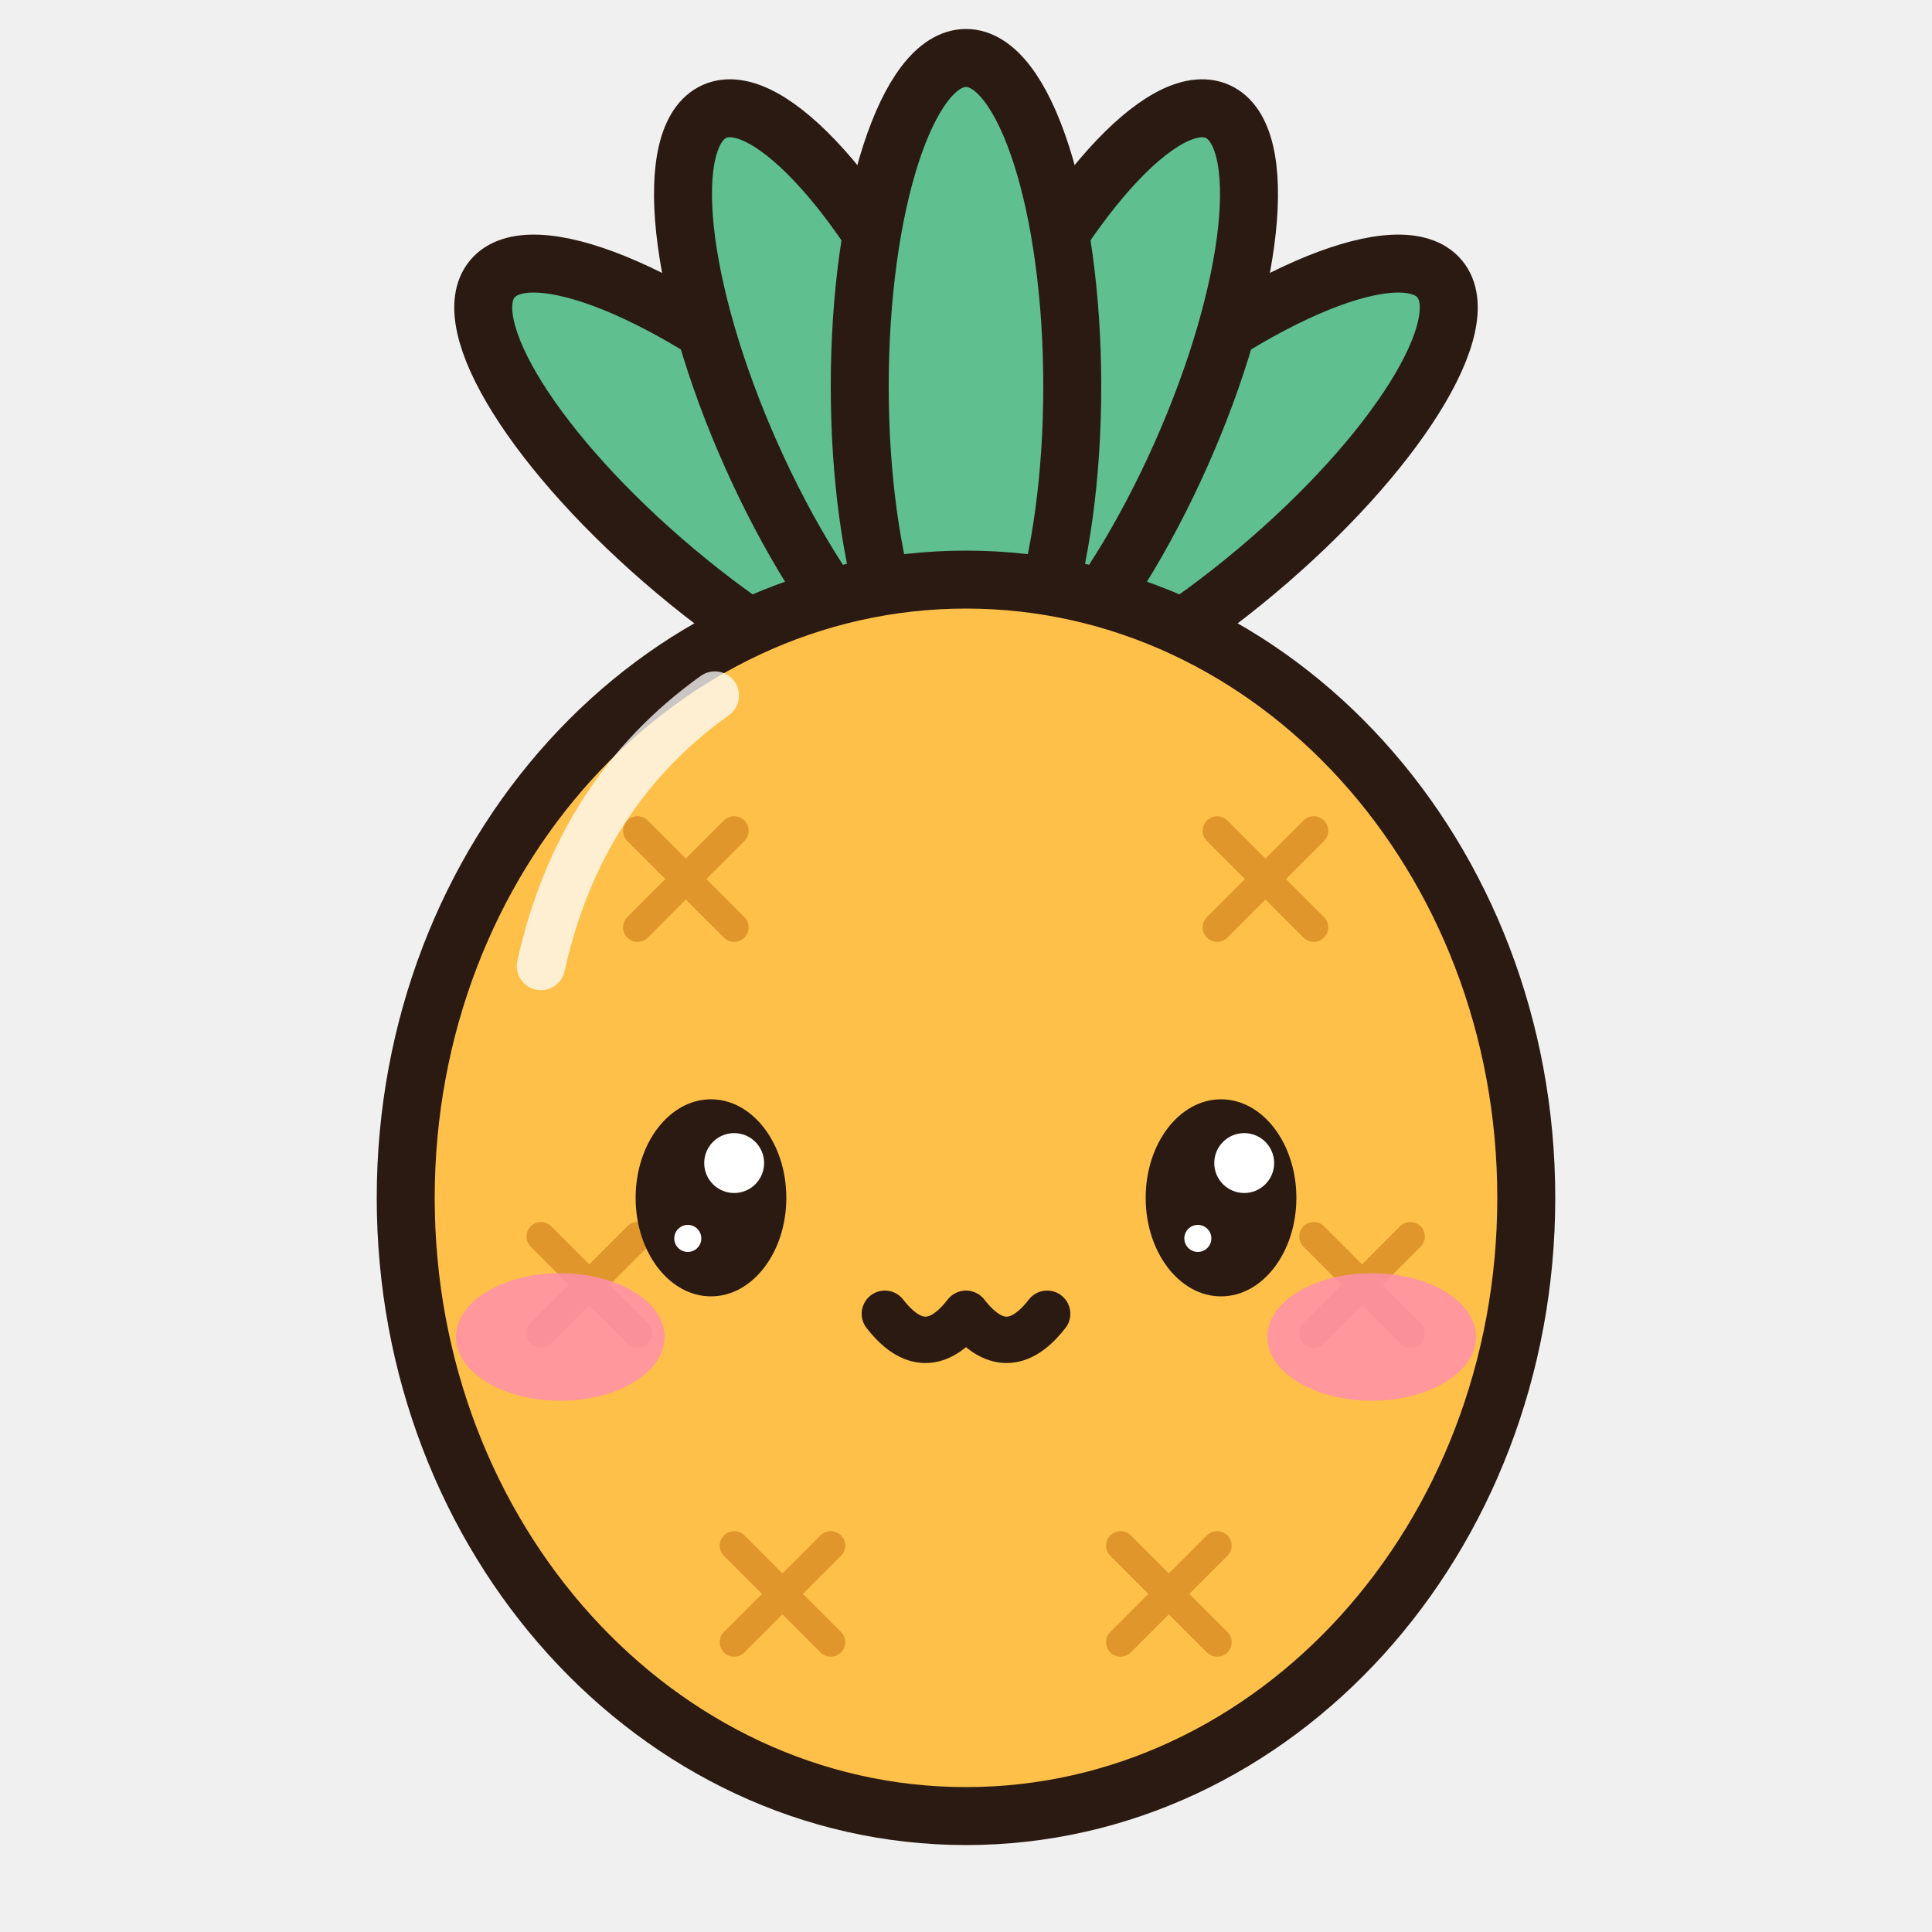
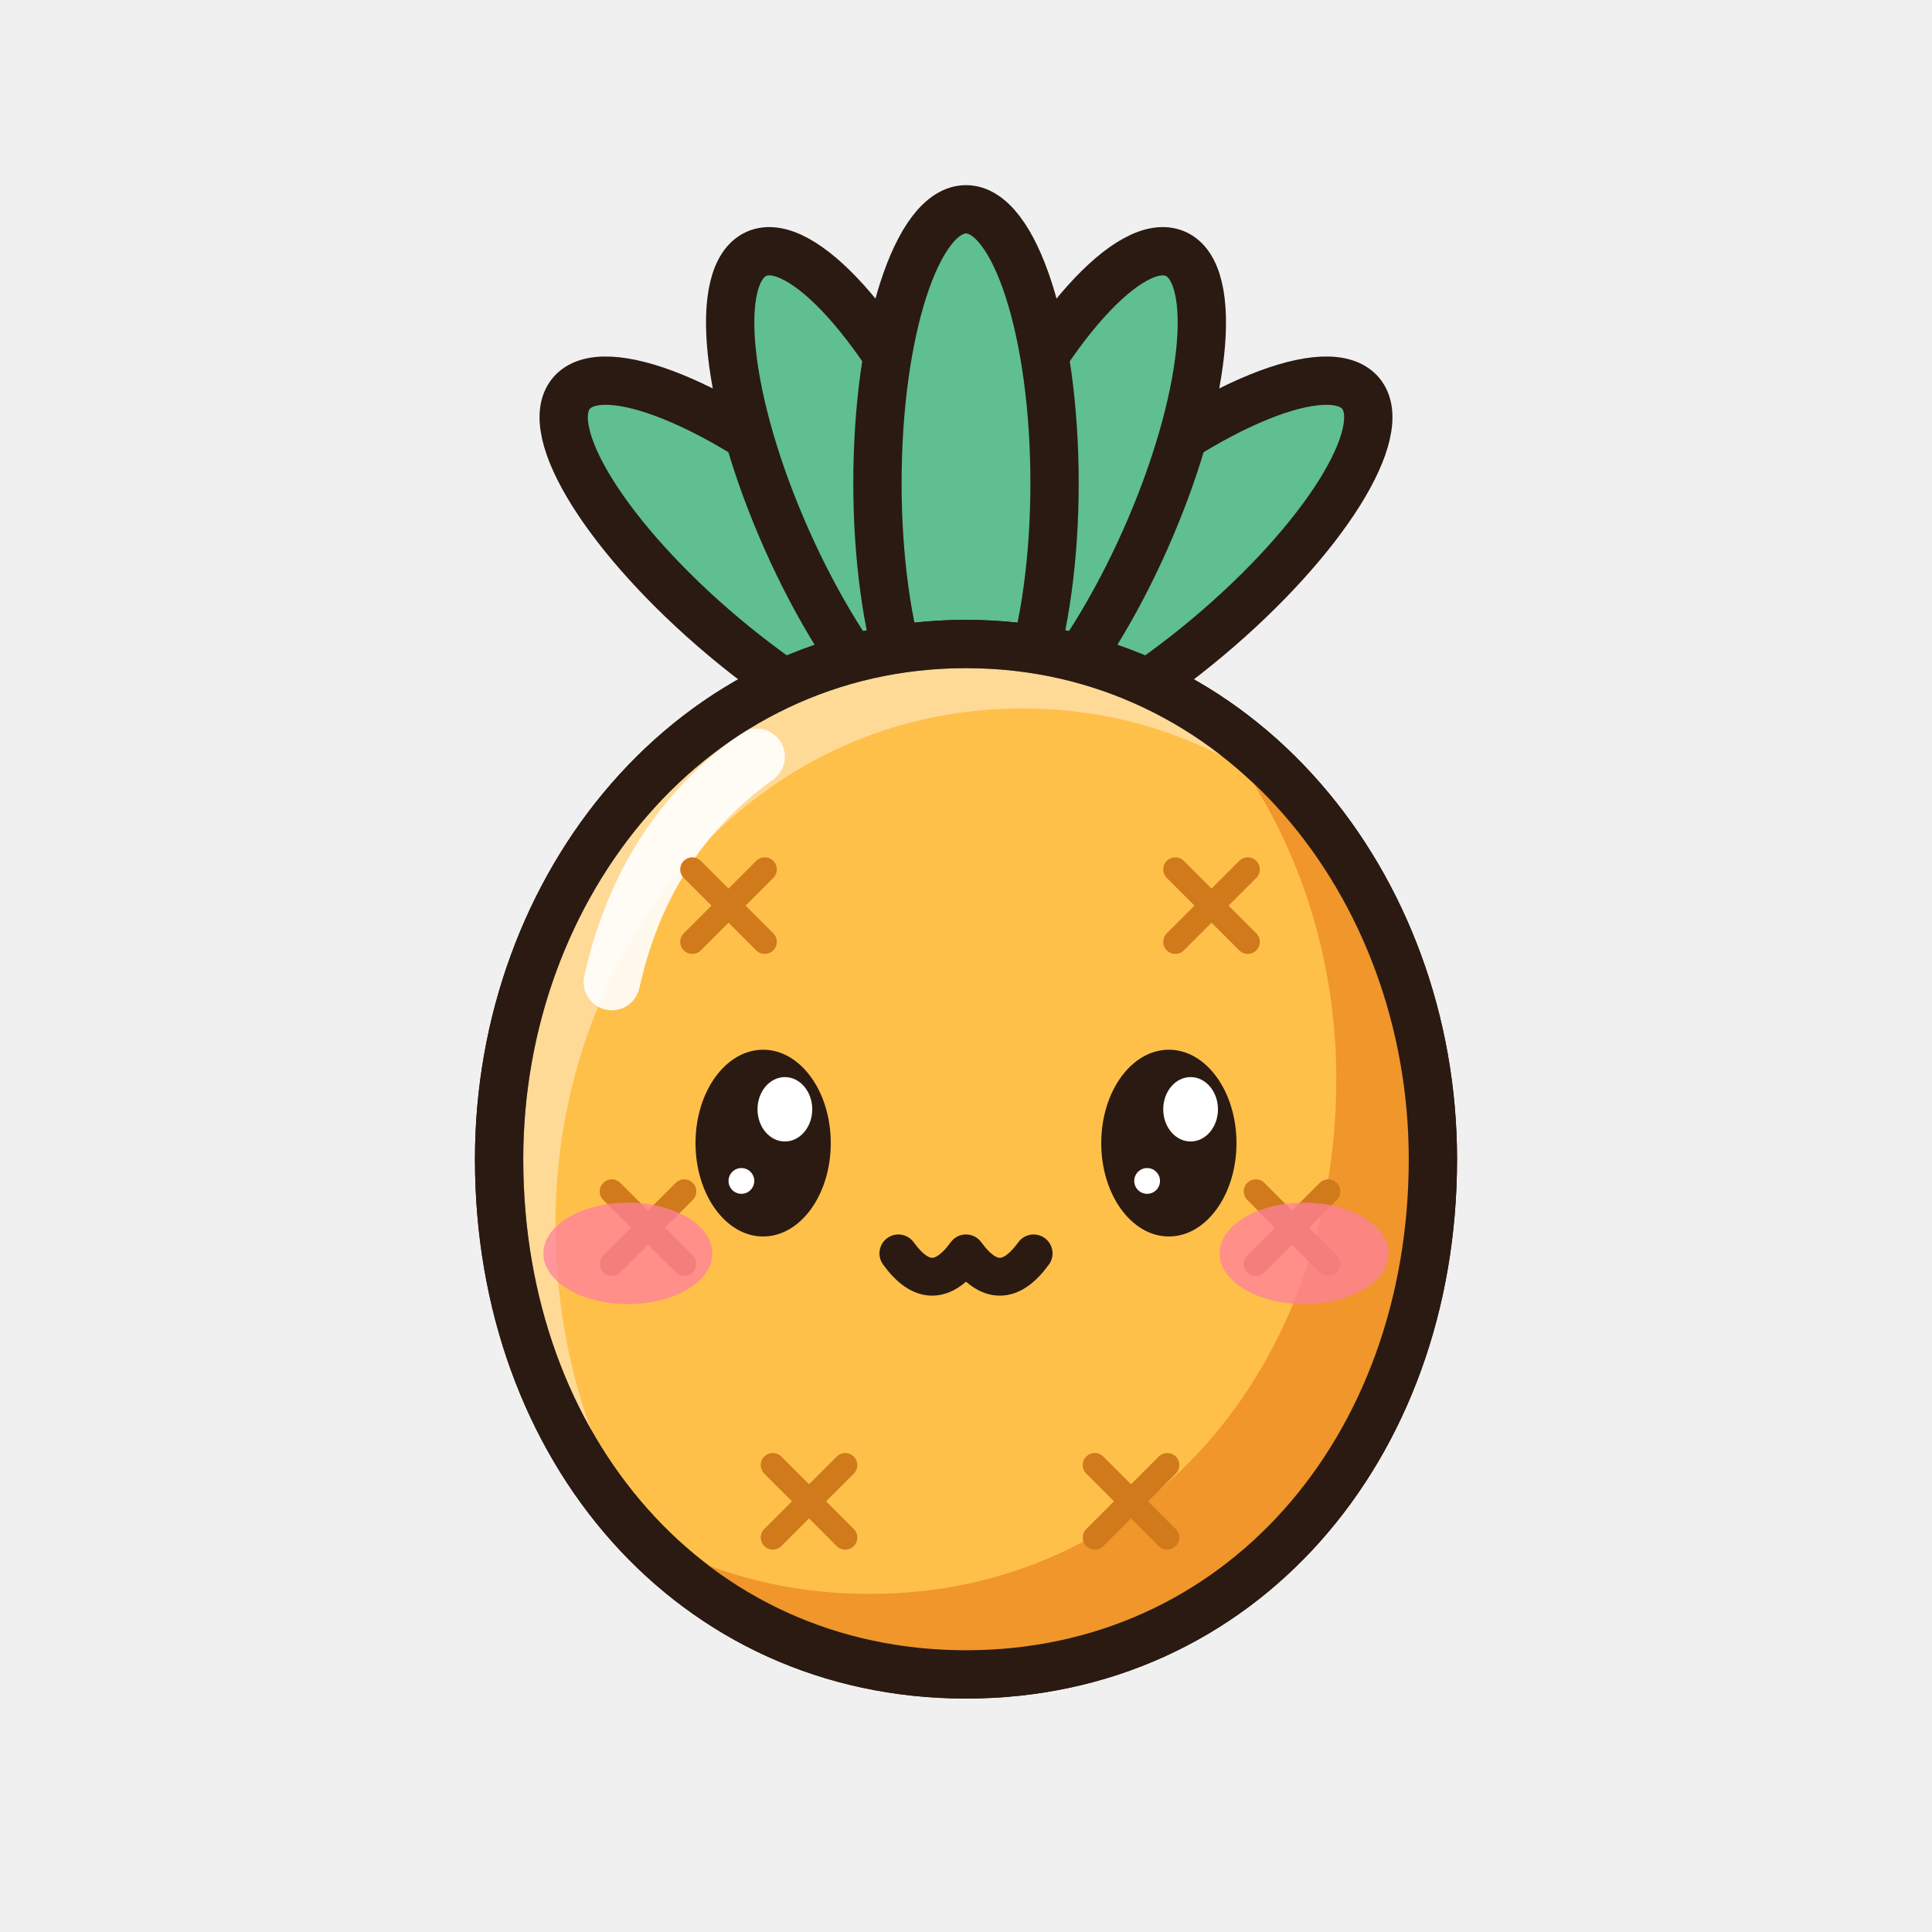
- <svg xmlns="http://www.w3.org/2000/svg" viewBox="0 0 200 200" width="200" height="200">
+ <svg xmlns="http://www.w3.org/2000/svg" viewBox="0 0 240 240" width="240" height="240">
  <g stroke="#2a1a12" stroke-width="6" stroke-linejoin="round" stroke-linecap="round">
-     <ellipse cx="100" cy="40" rx="11" ry="34" fill="#5fbf8f" transform="rotate(-50 100 70)" />
-     <ellipse cx="100" cy="40" rx="11" ry="34" fill="#5fbf8f" transform="rotate(50 100 70)" />
-     <ellipse cx="100" cy="40" rx="11" ry="34" fill="#5fbf8f" transform="rotate(-24 100 70)" />
-     <ellipse cx="100" cy="40" rx="11" ry="34" fill="#5fbf8f" transform="rotate(24 100 70)" />
-     <ellipse cx="100" cy="40" rx="11" ry="34" fill="#5fbf8f" transform="rotate(0 100 70)" />
-     <ellipse cx="100" cy="124" rx="58" ry="64" fill="#ffc04a" />
-     <path d="M66 86 l10 10 m0 -10 l-10 10" stroke="#e0962a" stroke-width="3" />
-     <path d="M126 86 l10 10 m0 -10 l-10 10" stroke="#e0962a" stroke-width="3" />
-     <path d="M56 128 l10 10 m0 -10 l-10 10" stroke="#e0962a" stroke-width="3" />
-     <path d="M136 128 l10 10 m0 -10 l-10 10" stroke="#e0962a" stroke-width="3" />
-     <path d="M76 160 l10 10 m0 -10 l-10 10" stroke="#e0962a" stroke-width="3" />
-     <path d="M116 160 l10 10 m0 -10 l-10 10" stroke="#e0962a" stroke-width="3" />
-     <ellipse cx="58.0" cy="138.4" rx="10.8" ry="6.6" fill="#ff8fab" stroke="none" opacity=".85" />
-     <ellipse cx="142.0" cy="138.4" rx="10.8" ry="6.6" fill="#ff8fab" stroke="none" opacity=".85" />
-     <ellipse cx="73.6" cy="124.0" rx="7.8" ry="10.2" fill="#2a1a12" stroke="none" />
-     <circle cx="76.0" cy="120.4" r="3.1" fill="#fff" stroke="none" />
-     <circle cx="71.2" cy="128.2" r="1.4" fill="#fff" stroke="none" />
-     <ellipse cx="126.4" cy="124.0" rx="7.8" ry="10.2" fill="#2a1a12" stroke="none" />
-     <circle cx="128.8" cy="120.4" r="3.1" fill="#fff" stroke="none" />
-     <circle cx="124.0" cy="128.2" r="1.4" fill="#fff" stroke="none" />
-     <path d="M91.6 136.0 q4.2 5.4 8.4 0 q4.2 5.4 8.4 0" fill="none" stroke-width="4.8" />
-     <path d="M56 100 q4 -18 18 -28" fill="none" stroke="#fff" stroke-width="5" opacity=".75" />
+     <g transform="translate(20 20)">
+       <ellipse cx="100" cy="40" rx="11" ry="34" fill="#5fbf8f" transform="rotate(-50 100 70)" />
+       <ellipse cx="100" cy="40" rx="11" ry="34" fill="#5fbf8f" transform="rotate(50 100 70)" />
+       <ellipse cx="100" cy="40" rx="11" ry="34" fill="#5fbf8f" transform="rotate(-24 100 70)" />
+       <ellipse cx="100" cy="40" rx="11" ry="34" fill="#5fbf8f" transform="rotate(24 100 70)" />
+       <ellipse cx="100" cy="40" rx="11" ry="34" fill="#5fbf8f" transform="rotate(0 100 70)" />
+       <mask id="k69">
+         <path d="M100 60 C134 60 158 90 158 124 C158 160 134 188 100 188 C66 188 42 160 42 124 C42 90 66 60 100 60Z" fill="#fff" stroke="none" />
+         <path d="M100 60 C134 60 158 90 158 124 C158 160 134 188 100 188 C66 188 42 160 42 124 C42 90 66 60 100 60Z" fill="#000" stroke="none" transform="translate(-12 -10)" />
+       </mask>
+       <path d="M100 60 C134 60 158 90 158 124 C158 160 134 188 100 188 C66 188 42 160 42 124 C42 90 66 60 100 60Z" fill="#ffc04a" />
+       <path d="M100 60 C134 60 158 90 158 124 C158 160 134 188 100 188 C66 188 42 160 42 124 C42 90 66 60 100 60Z" fill="#f0962a" stroke="none" mask="url(#k69)" />
+       <mask id="k70">
+         <path d="M100 60 C134 60 158 90 158 124 C158 160 134 188 100 188 C66 188 42 160 42 124 C42 90 66 60 100 60Z" fill="#fff" stroke="none" />
+         <path d="M100 60 C134 60 158 90 158 124 C158 160 134 188 100 188 C66 188 42 160 42 124 C42 90 66 60 100 60Z" fill="#000" stroke="none" transform="translate(7 8)" />
+       </mask>
+       <path d="M100 60 C134 60 158 90 158 124 C158 160 134 188 100 188 C66 188 42 160 42 124 C42 90 66 60 100 60Z" fill="#fff" stroke="none" opacity=".42" mask="url(#k70)" />
+       <path d="M56 102 q4 -18 18 -28" fill="none" stroke="#fff" stroke-width="7" opacity=".9" />
+       <path d="M100 60 C134 60 158 90 158 124 C158 160 134 188 100 188 C66 188 42 160 42 124 C42 90 66 60 100 60Z" fill="none" />
+       <path d="M66 88 l9 9 m0 -9 l-9 9" stroke="#d07a1c" stroke-width="3" />
+       <path d="M126 88 l9 9 m0 -9 l-9 9" stroke="#d07a1c" stroke-width="3" />
+       <path d="M56 128 l9 9 m0 -9 l-9 9" stroke="#d07a1c" stroke-width="3" />
+       <path d="M136 128 l9 9 m0 -9 l-9 9" stroke="#d07a1c" stroke-width="3" />
+       <path d="M76 162 l9 9 m0 -9 l-9 9" stroke="#d07a1c" stroke-width="3" />
+       <path d="M116 162 l9 9 m0 -9 l-9 9" stroke="#d07a1c" stroke-width="3" />
+       <ellipse cx="58.0" cy="135.7" rx="10.5" ry="6.3" fill="#ff7f9c" stroke="none" opacity=".75" />
+       <ellipse cx="142.0" cy="135.7" rx="10.5" ry="6.3" fill="#ff7f9c" stroke="none" opacity=".75" />
+       <ellipse cx="74.8" cy="122.0" rx="8.4" ry="11.6" fill="#2a1a12" stroke="none" />
+       <ellipse cx="77.5" cy="117.8" rx="3.4" ry="4.0" fill="#fff" stroke="none" />
+       <circle cx="72.1" cy="126.7" r="1.6" fill="#fff" stroke="none" />
+       <ellipse cx="125.2" cy="122.0" rx="8.4" ry="11.6" fill="#2a1a12" stroke="none" />
+       <ellipse cx="127.9" cy="117.8" rx="3.4" ry="4.0" fill="#fff" stroke="none" />
+       <circle cx="122.5" cy="126.7" r="1.6" fill="#fff" stroke="none" />
+       <path d="M91.6 135.7 q4.2 5.8 8.4 0 q4.2 5.8 8.4 0" fill="none" stroke-width="4.7" />
+     </g>
  </g>
</svg>
